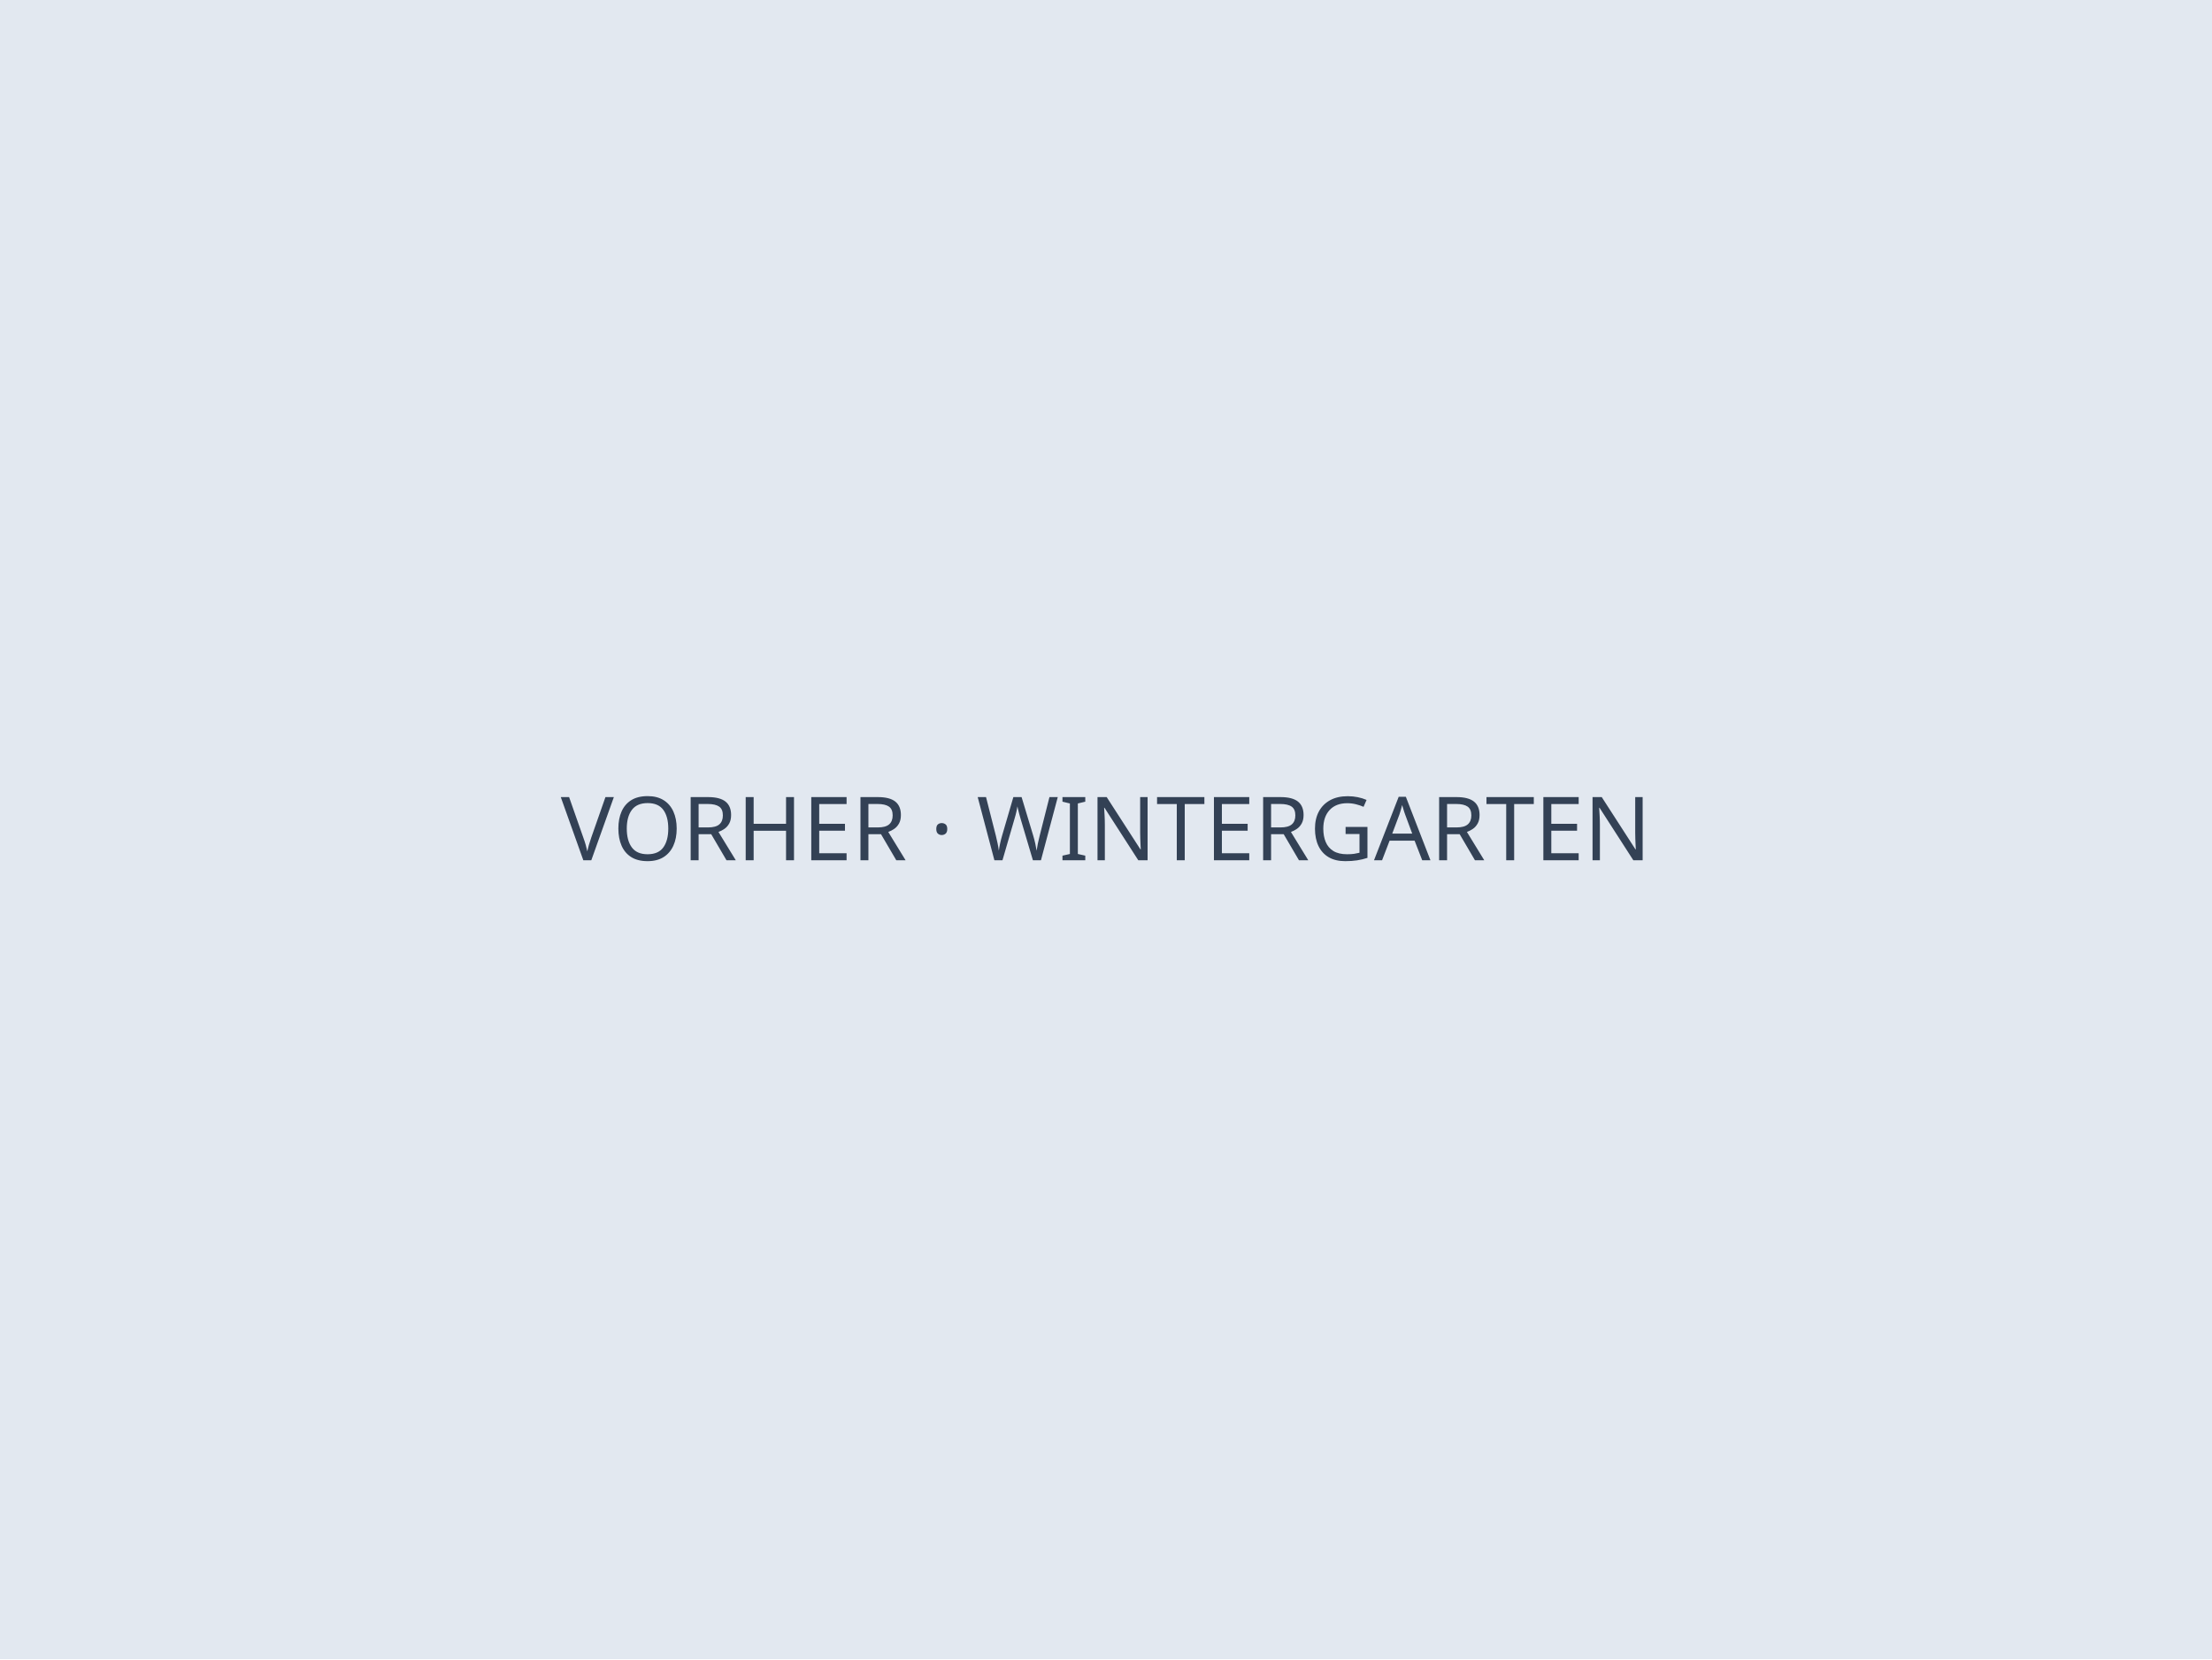
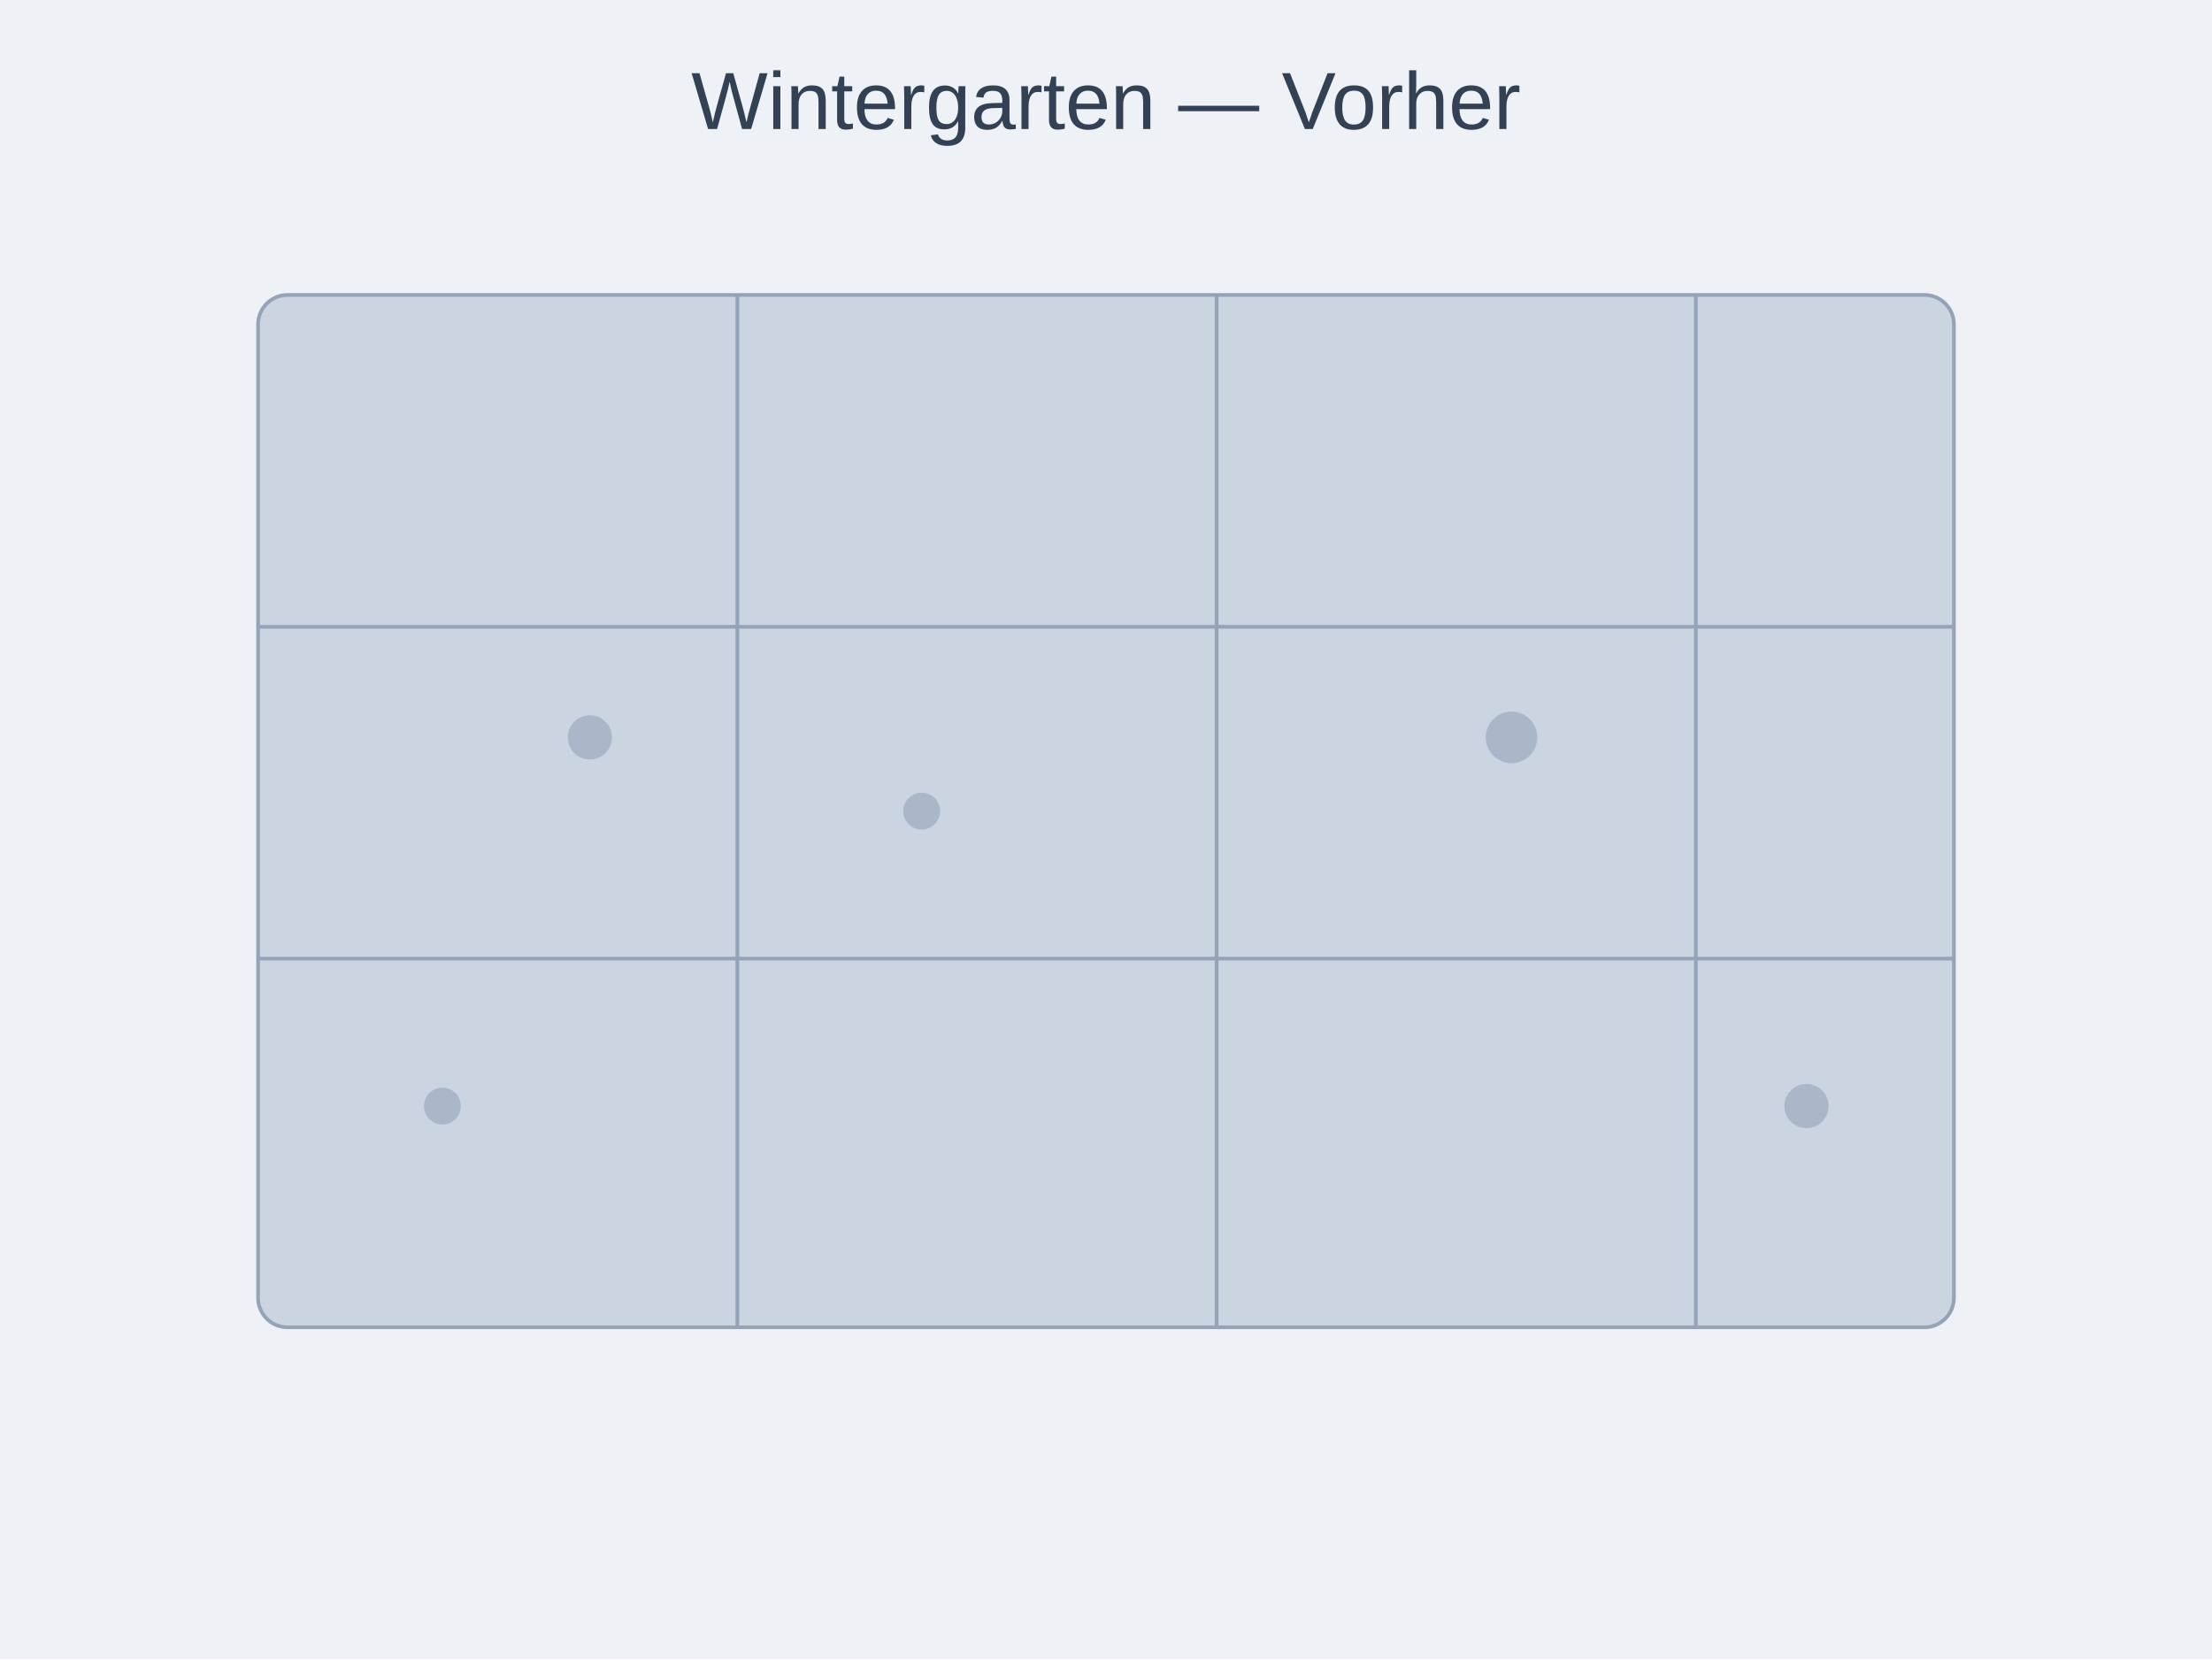
- <svg xmlns="http://www.w3.org/2000/svg" width="1200" height="900">
-   <rect width="100%" height="100%" fill="#e2e8f0" />
-   <text x="50%" y="50%" dominant-baseline="middle" text-anchor="middle" font-family="system-ui" font-size="48" fill="#334155">VORHER · WINTERGARTEN</text>
+ <svg xmlns="http://www.w3.org/2000/svg" width="600" height="450" viewBox="0 0 600 450">
+   <rect width="600" height="450" fill="#eef2f7" />
+   <g stroke="#94a3b8" fill="#cbd5e1">
+     <rect x="70" y="80" width="460" height="280" rx="8" />
+     <line x1="70" y1="170" x2="530" y2="170" />
+     <line x1="70" y1="260" x2="530" y2="260" />
+     <line x1="200" y1="80" x2="200" y2="360" />
+     <line x1="330" y1="80" x2="330" y2="360" />
+     <line x1="460" y1="80" x2="460" y2="360" />
+   </g>
+   <g fill="#94a3b8" opacity="0.6">
+     <circle cx="160" cy="200" r="6" />
+     <circle cx="250" cy="220" r="5" />
+     <circle cx="410" cy="200" r="7" />
+     <circle cx="490" cy="300" r="6" />
+     <circle cx="120" cy="300" r="5" />
+   </g>
+   <text x="300" y="35" font-family="system-ui,Segoe UI,Arial" font-size="22" text-anchor="middle" fill="#334155">Wintergarten — Vorher</text>
</svg>
